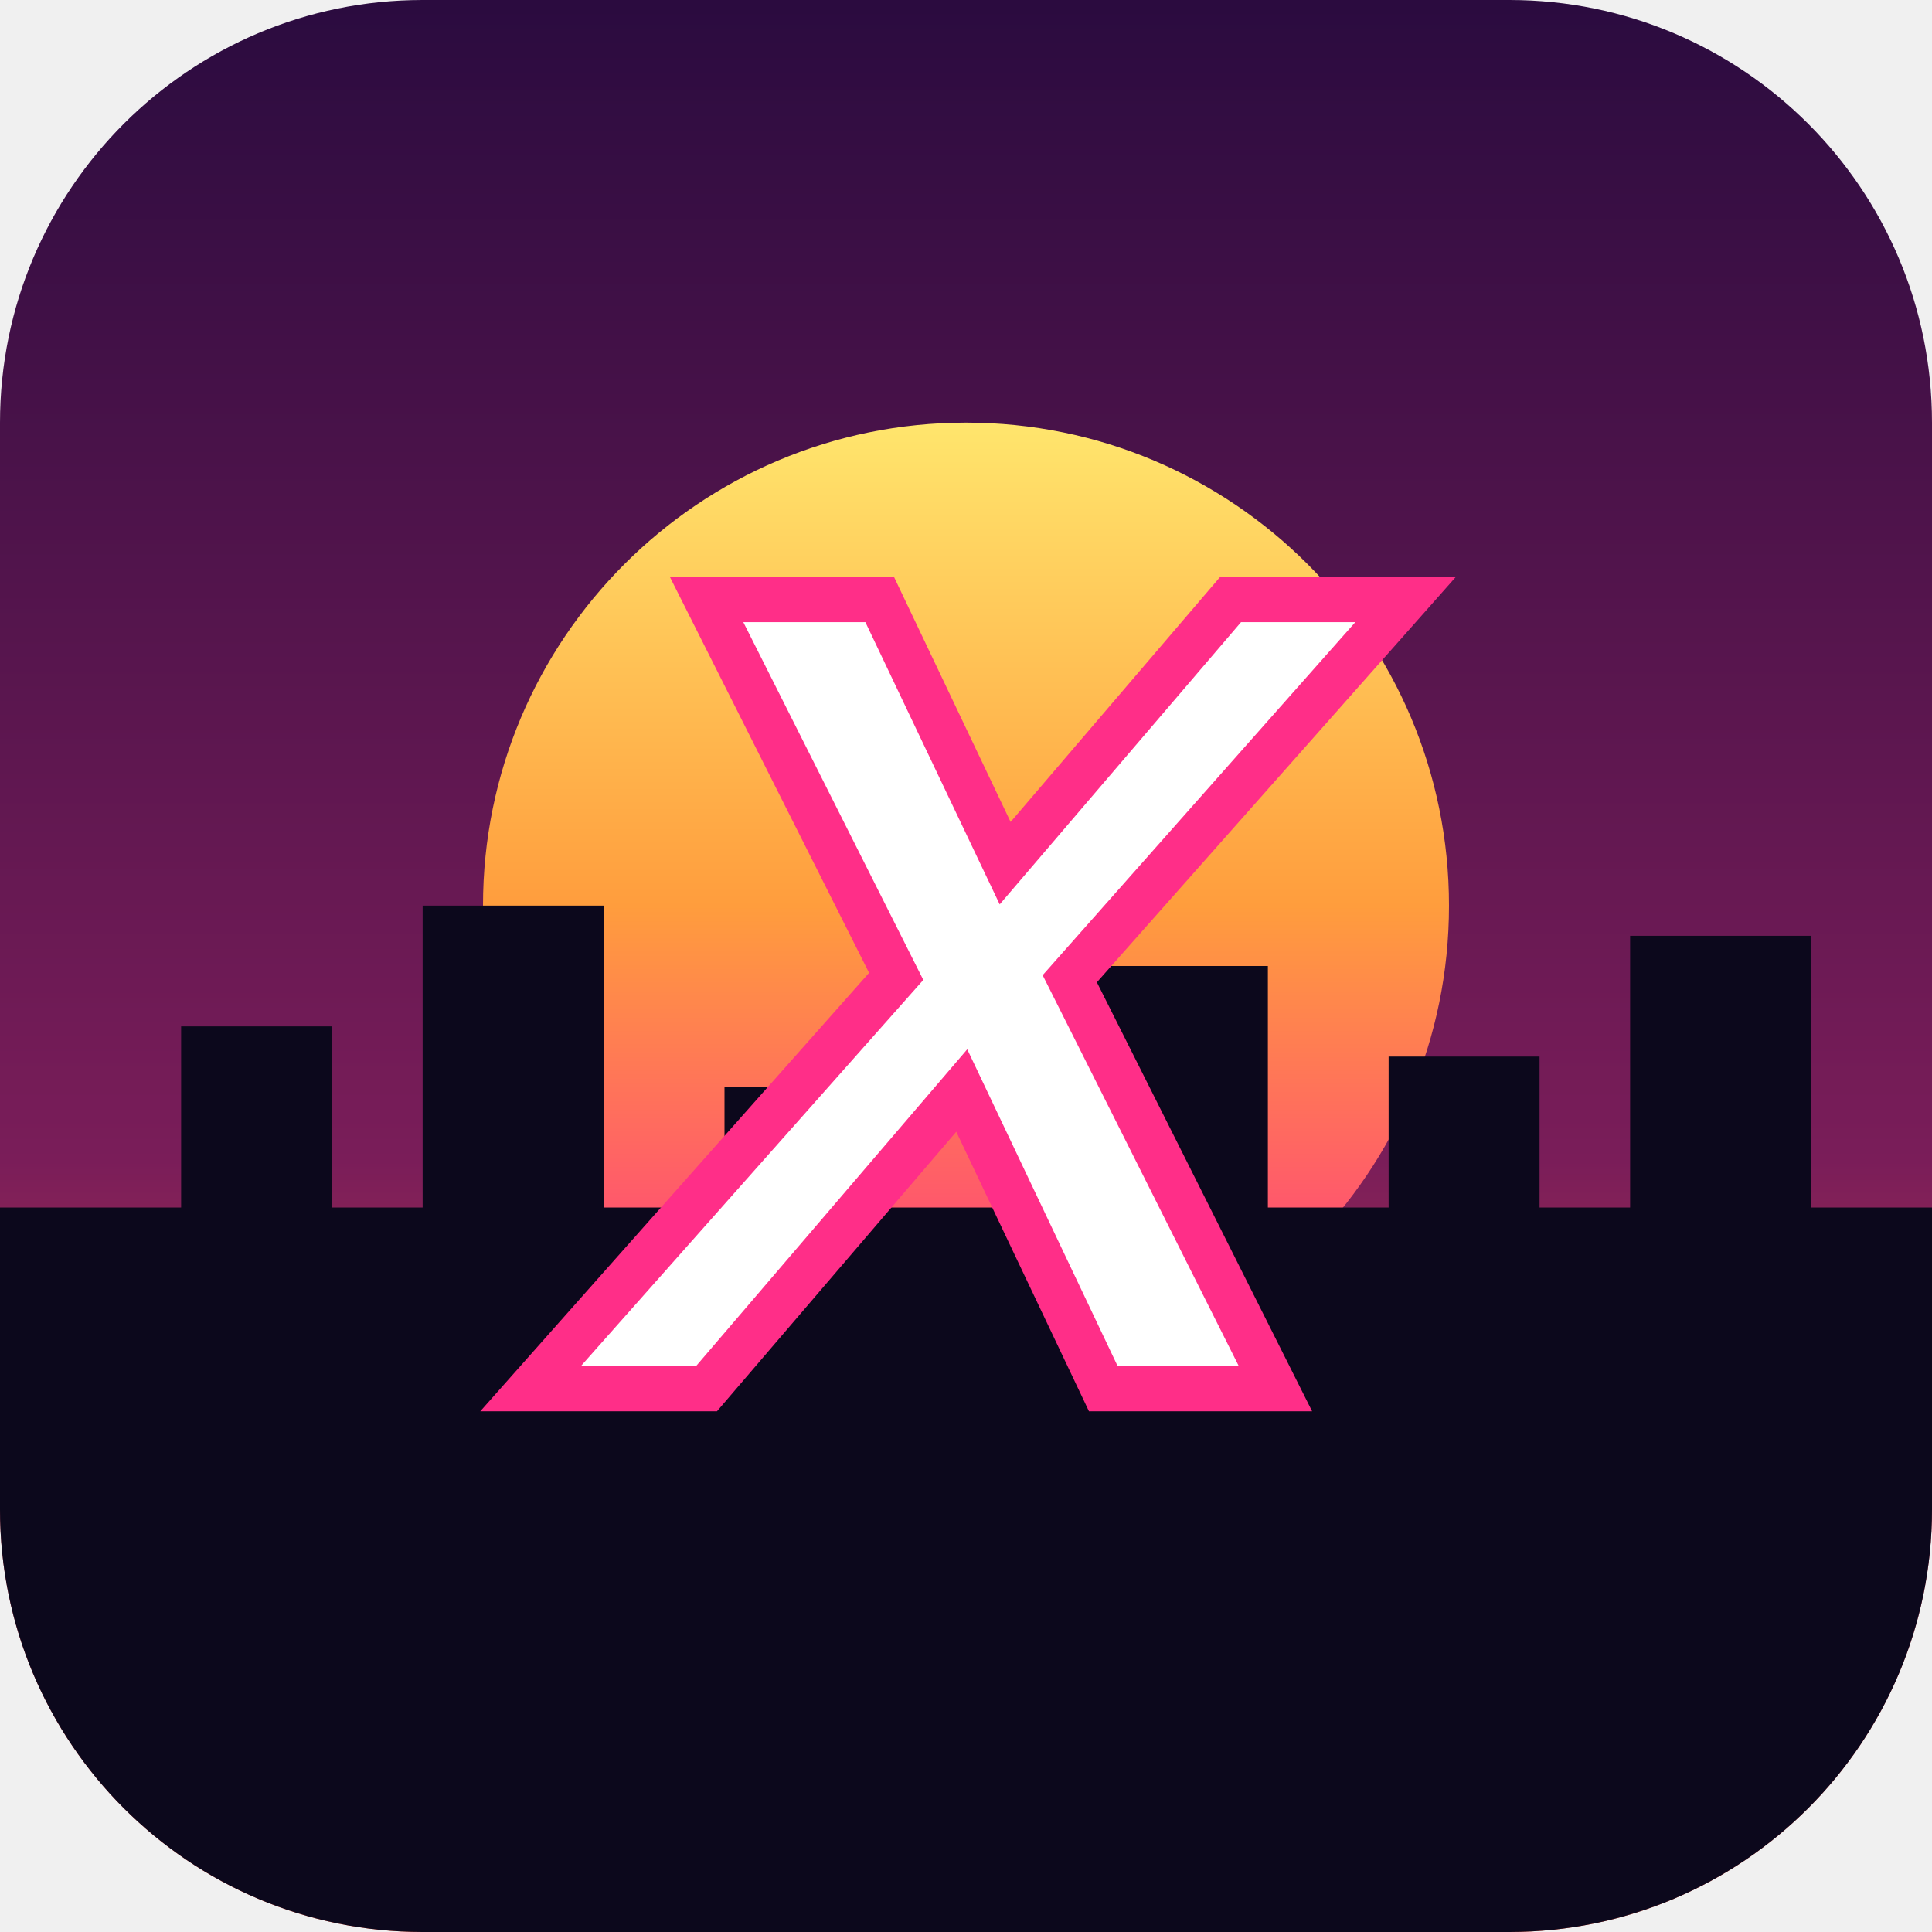
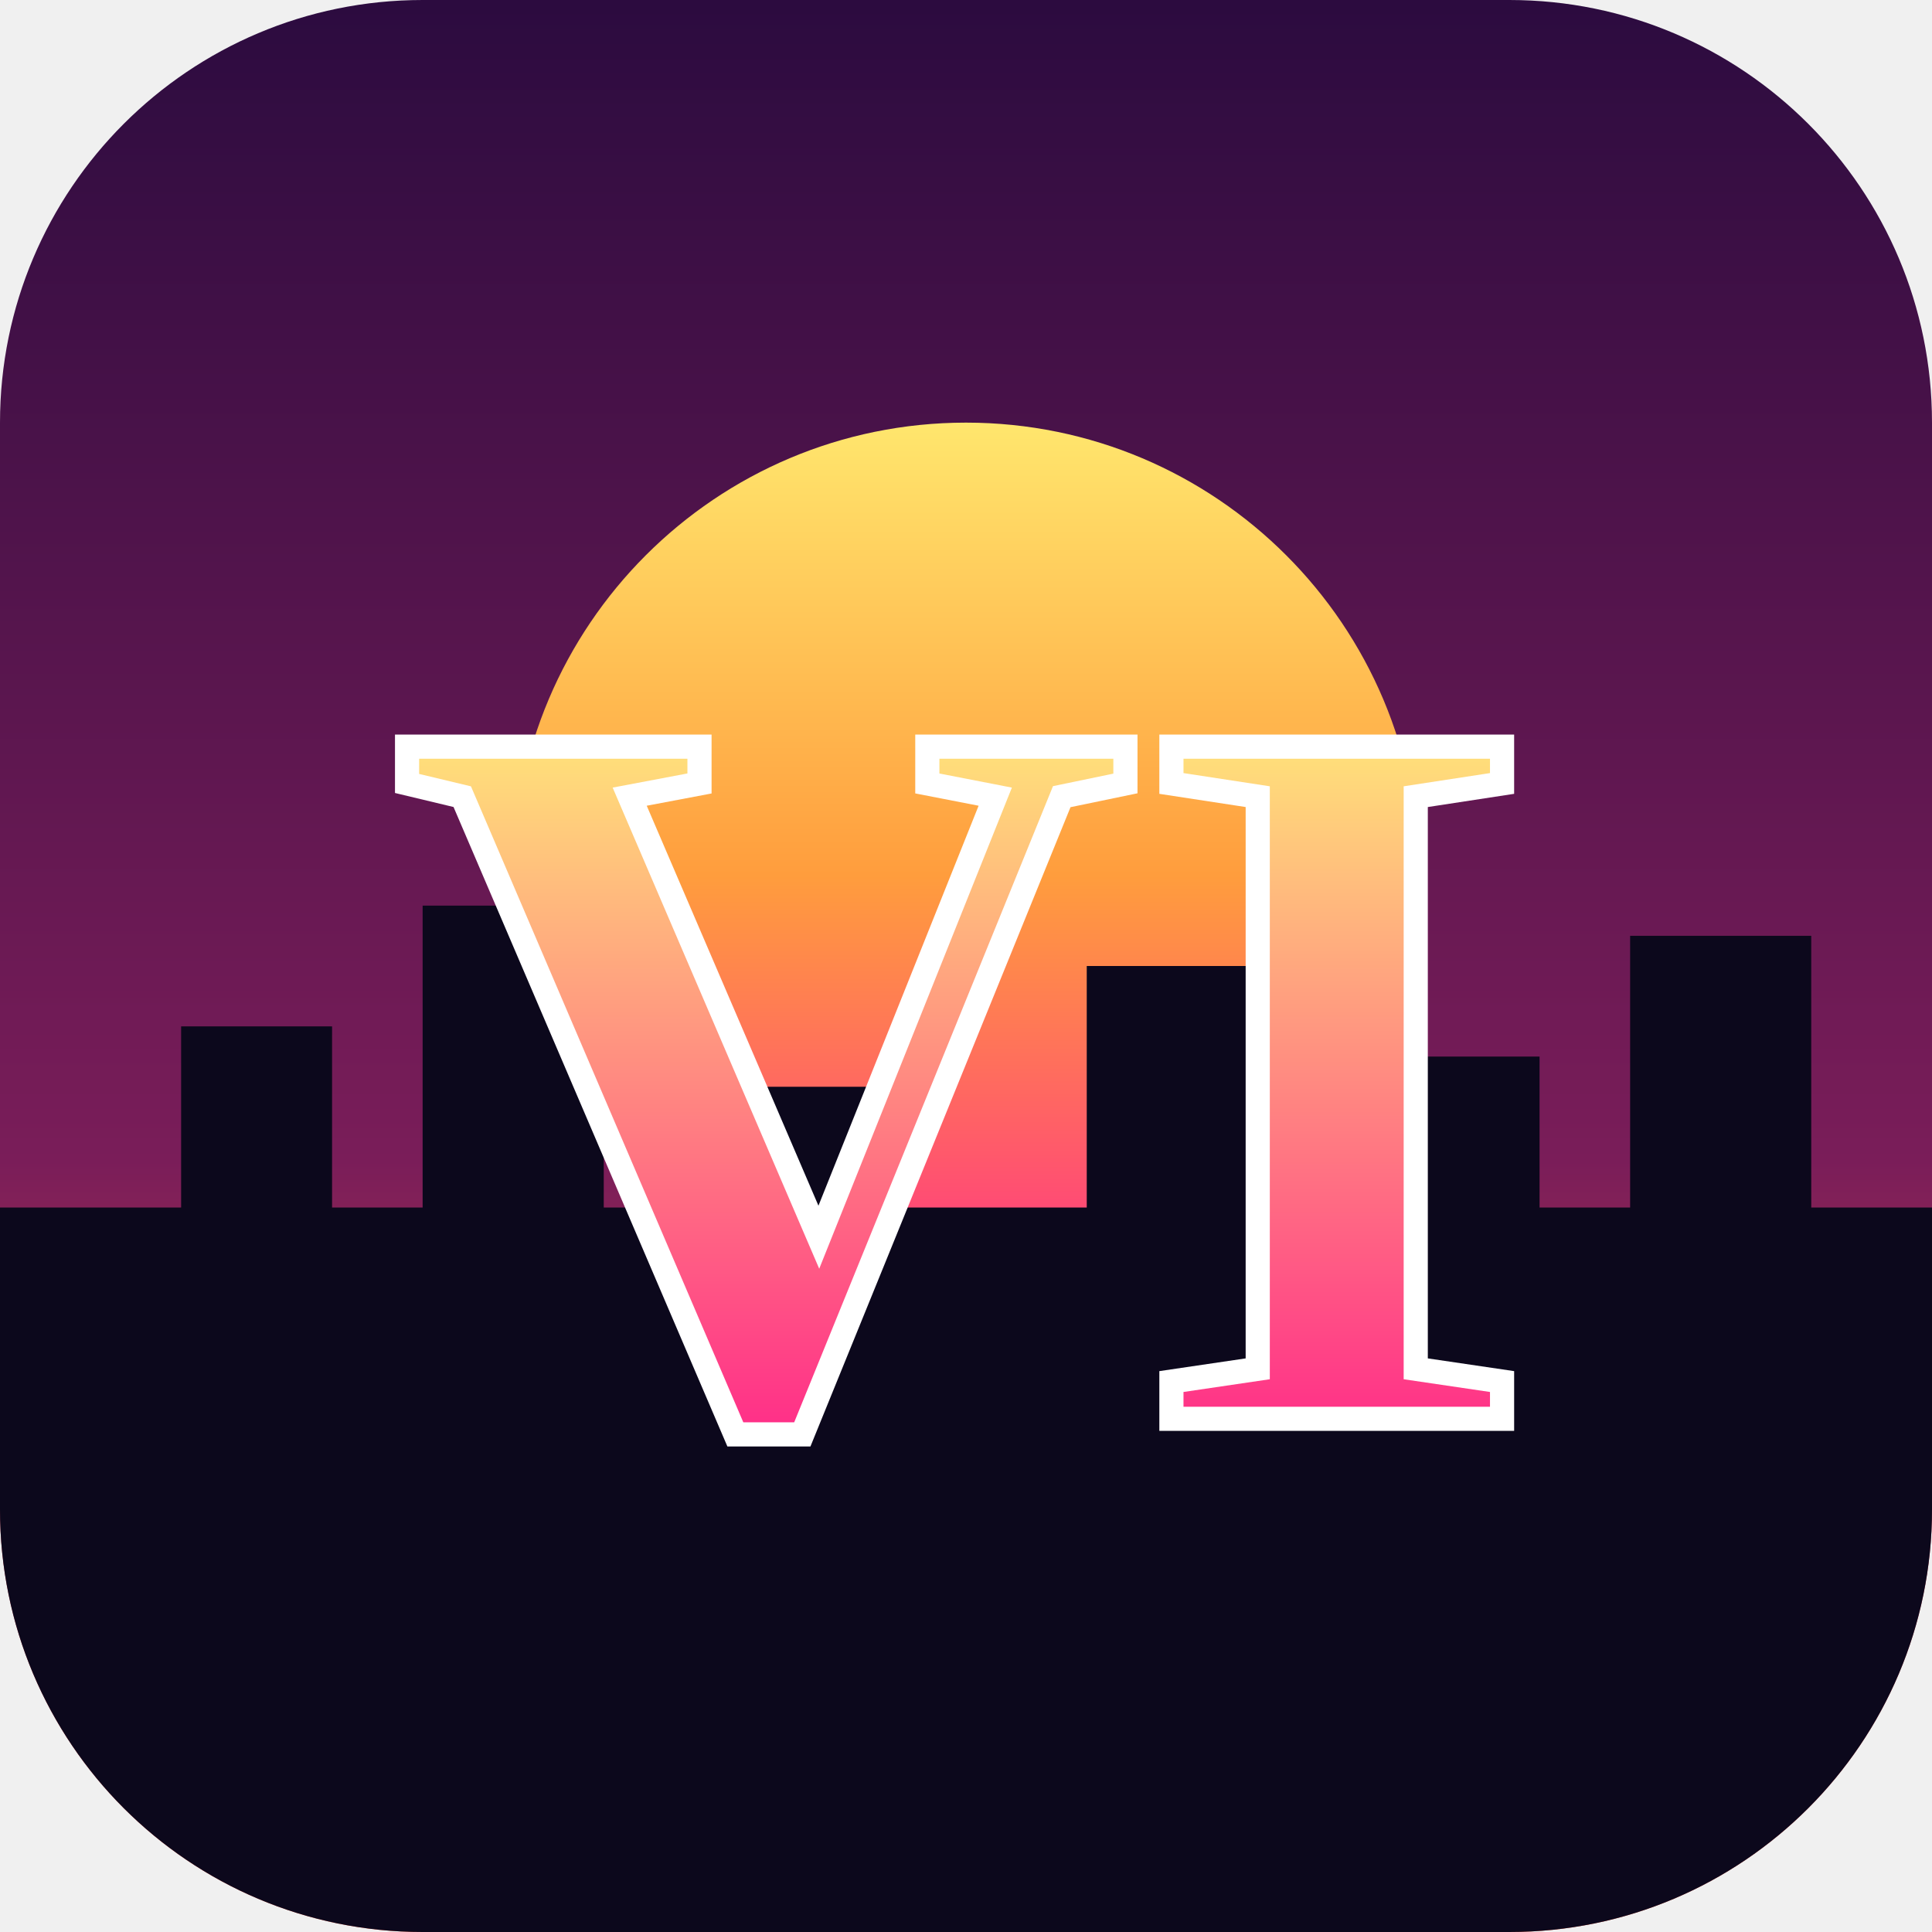
<svg xmlns="http://www.w3.org/2000/svg" viewBox="0 0 64 64" width="64" height="64">
  <defs>
    <linearGradient id="sky" x1="0" y1="0" x2="0" y2="1">
-       <stop offset="0" stop-color="#2a0b3f" />
+       <stop offset="0" stop-color="#2b0b3f" />
      <stop offset="0.6" stop-color="#7a1d59" />
      <stop offset="1" stop-color="#ff5a3c" />
    </linearGradient>
    <linearGradient id="sun" x1="0" y1="0" x2="0" y2="1">
      <stop offset="0" stop-color="#ffe66d" />
      <stop offset="0.5" stop-color="#ff9d3d" />
      <stop offset="1" stop-color="#ff2e88" />
    </linearGradient>
+     <linearGradient id="vi" x1="0" y1="0" x2="0" y2="1">
+       <stop offset="0" stop-color="#ffe07a" />
+       <stop offset="1" stop-color="#ff2e88" />
+     </linearGradient>
    <clipPath id="r">
      <rect x="0" y="0" width="64" height="64" rx="14" />
    </clipPath>
  </defs>
  <g clip-path="url(#r)">
    <rect width="64" height="64" fill="url(#sky)" />
-     <circle cx="32" cy="30" r="16" fill="url(#sun)" />
+     <circle cx="32" cy="29" r="15" fill="url(#sun)" />
    <g fill="#0c081c">
      <rect x="0" y="40" width="64" height="24" />
      <rect x="6" y="34" width="5" height="8" />
      <rect x="14" y="30" width="6" height="12" />
      <rect x="24" y="36" width="5" height="8" />
      <rect x="36" y="32" width="6" height="10" />
      <rect x="46" y="35" width="5" height="9" />
      <rect x="54" y="31" width="6" height="13" />
    </g>
-     <text x="32" y="46" text-anchor="middle" font-family="Arial, Helvetica, sans-serif" font-weight="900" font-style="italic" font-size="38" fill="#ffffff" stroke="#ff2e88" stroke-width="1.5">X</text>
+     <text x="32" y="47" text-anchor="middle" font-family="Georgia, 'Times New Roman', serif" font-weight="900" font-size="34" fill="url(#vi)" stroke="#ffffff" stroke-width="0.8">VI</text>
  </g>
</svg>
